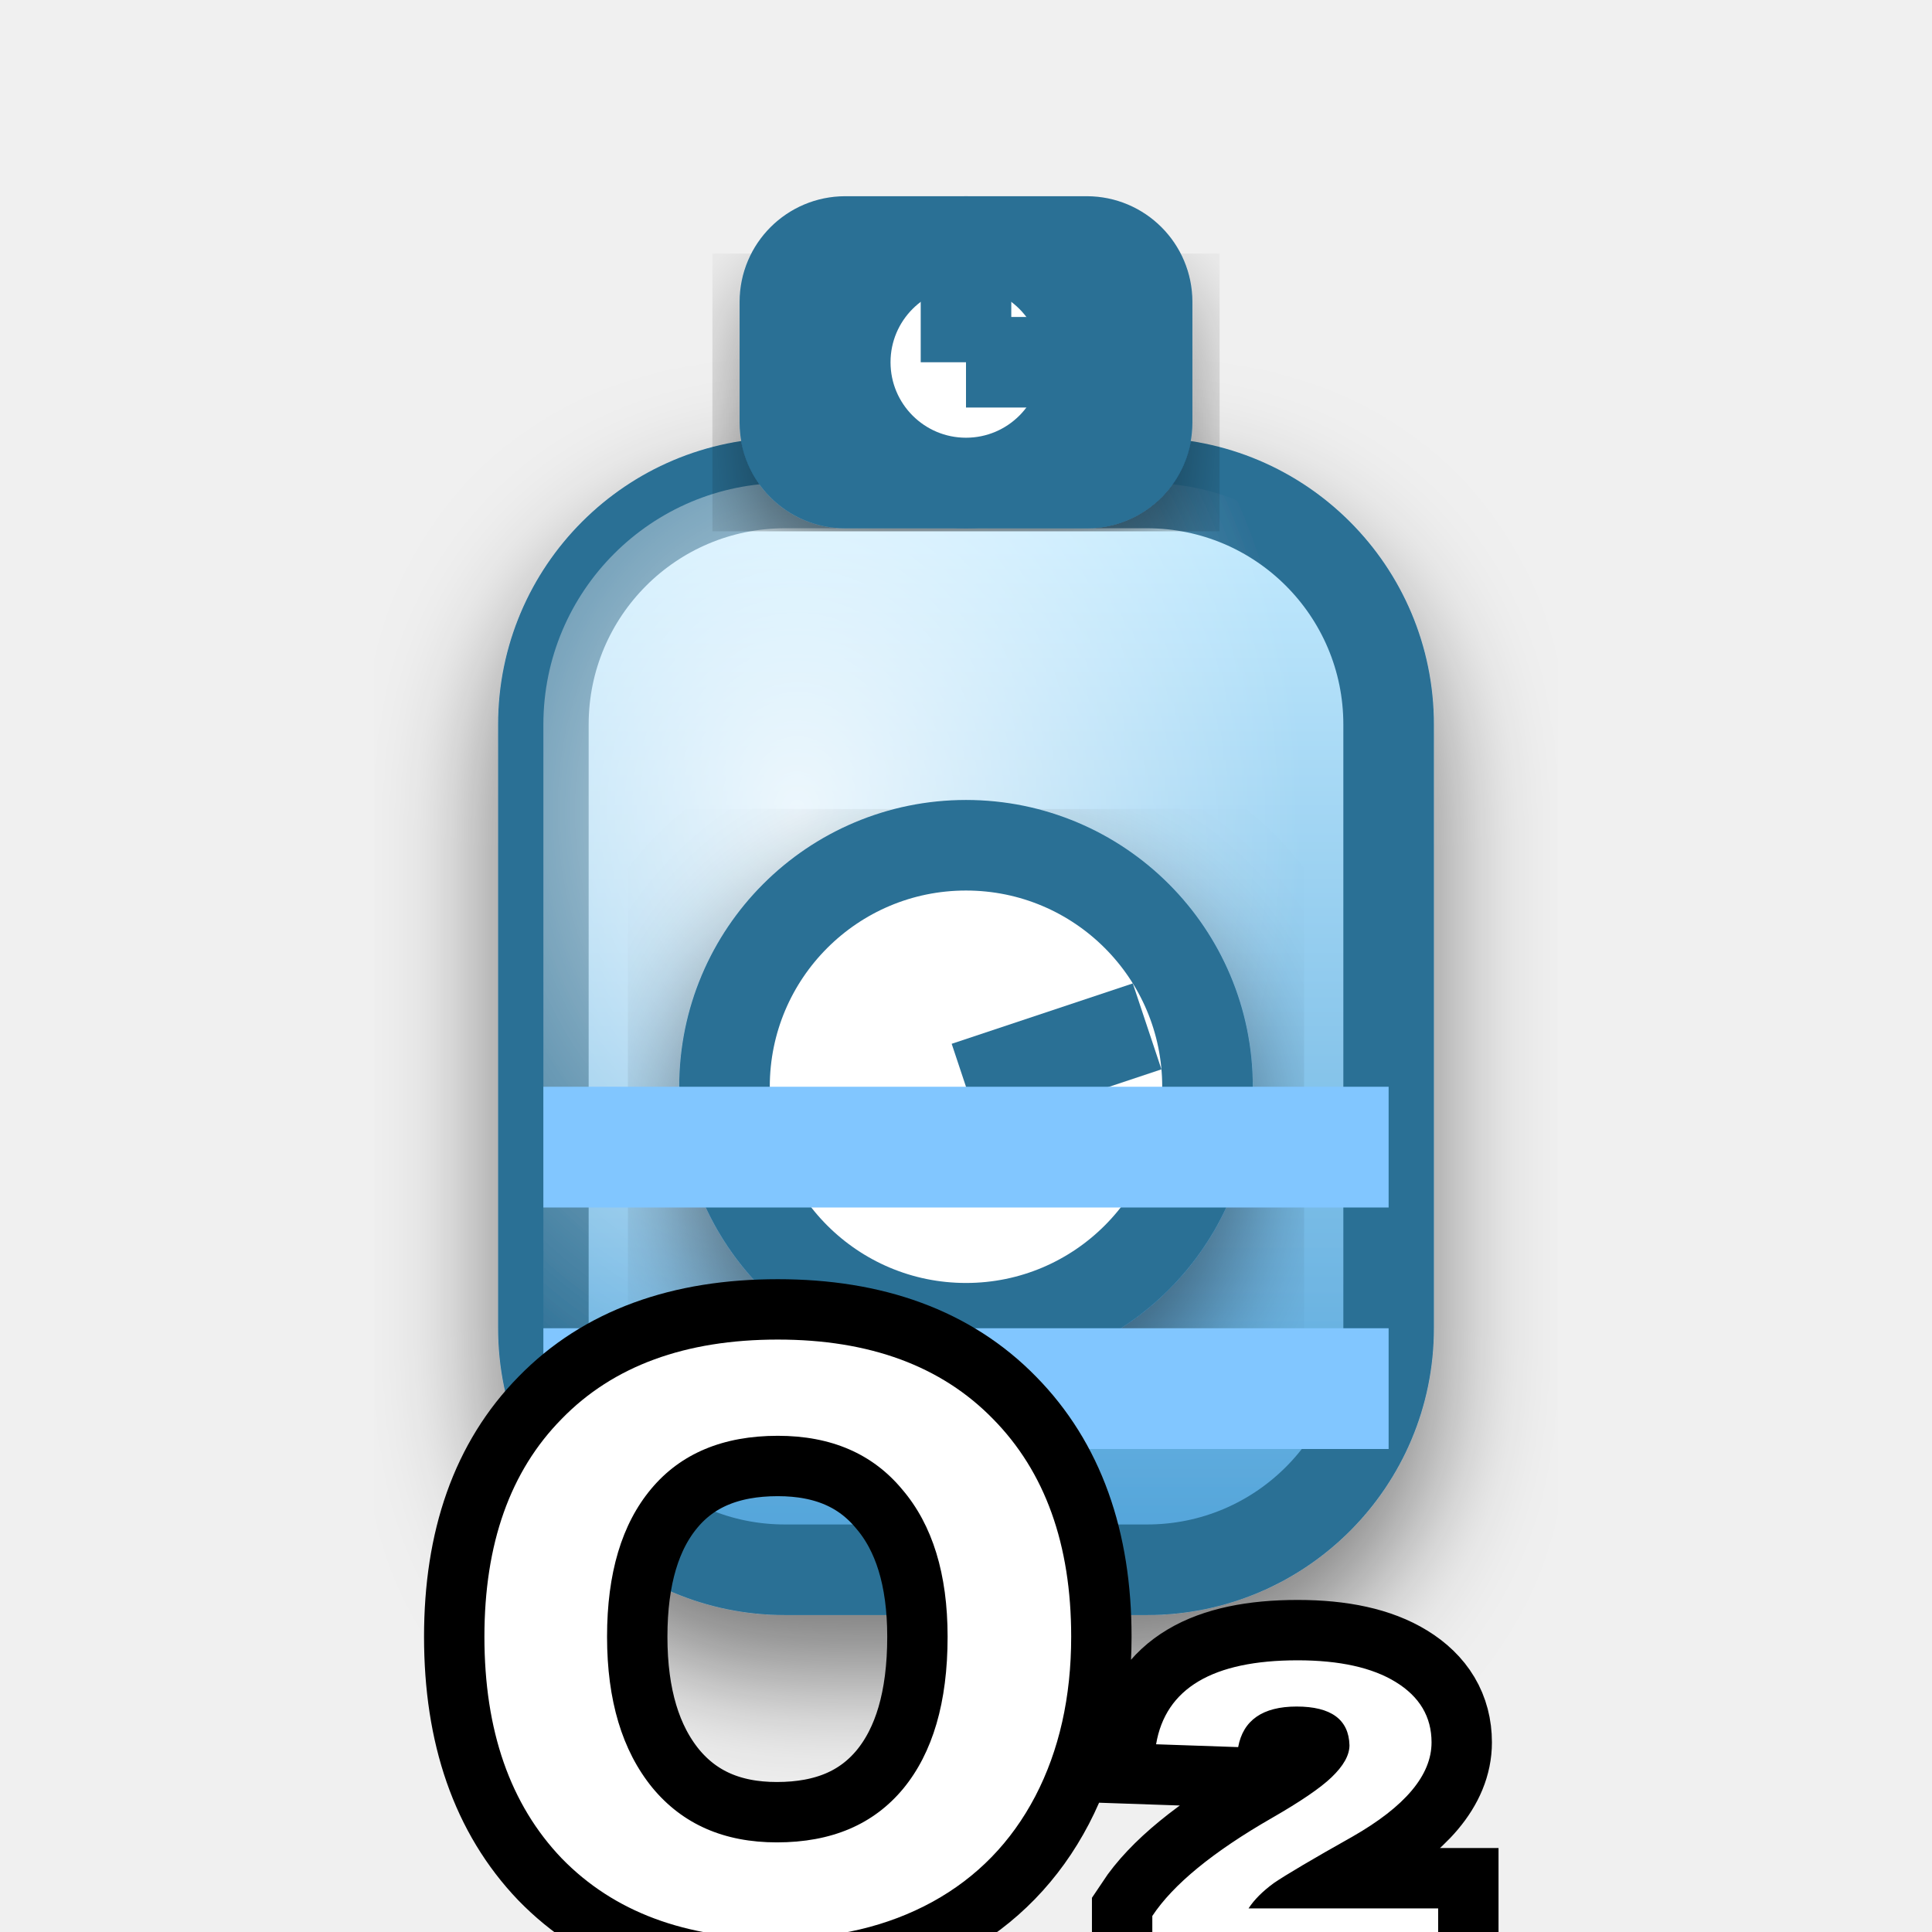
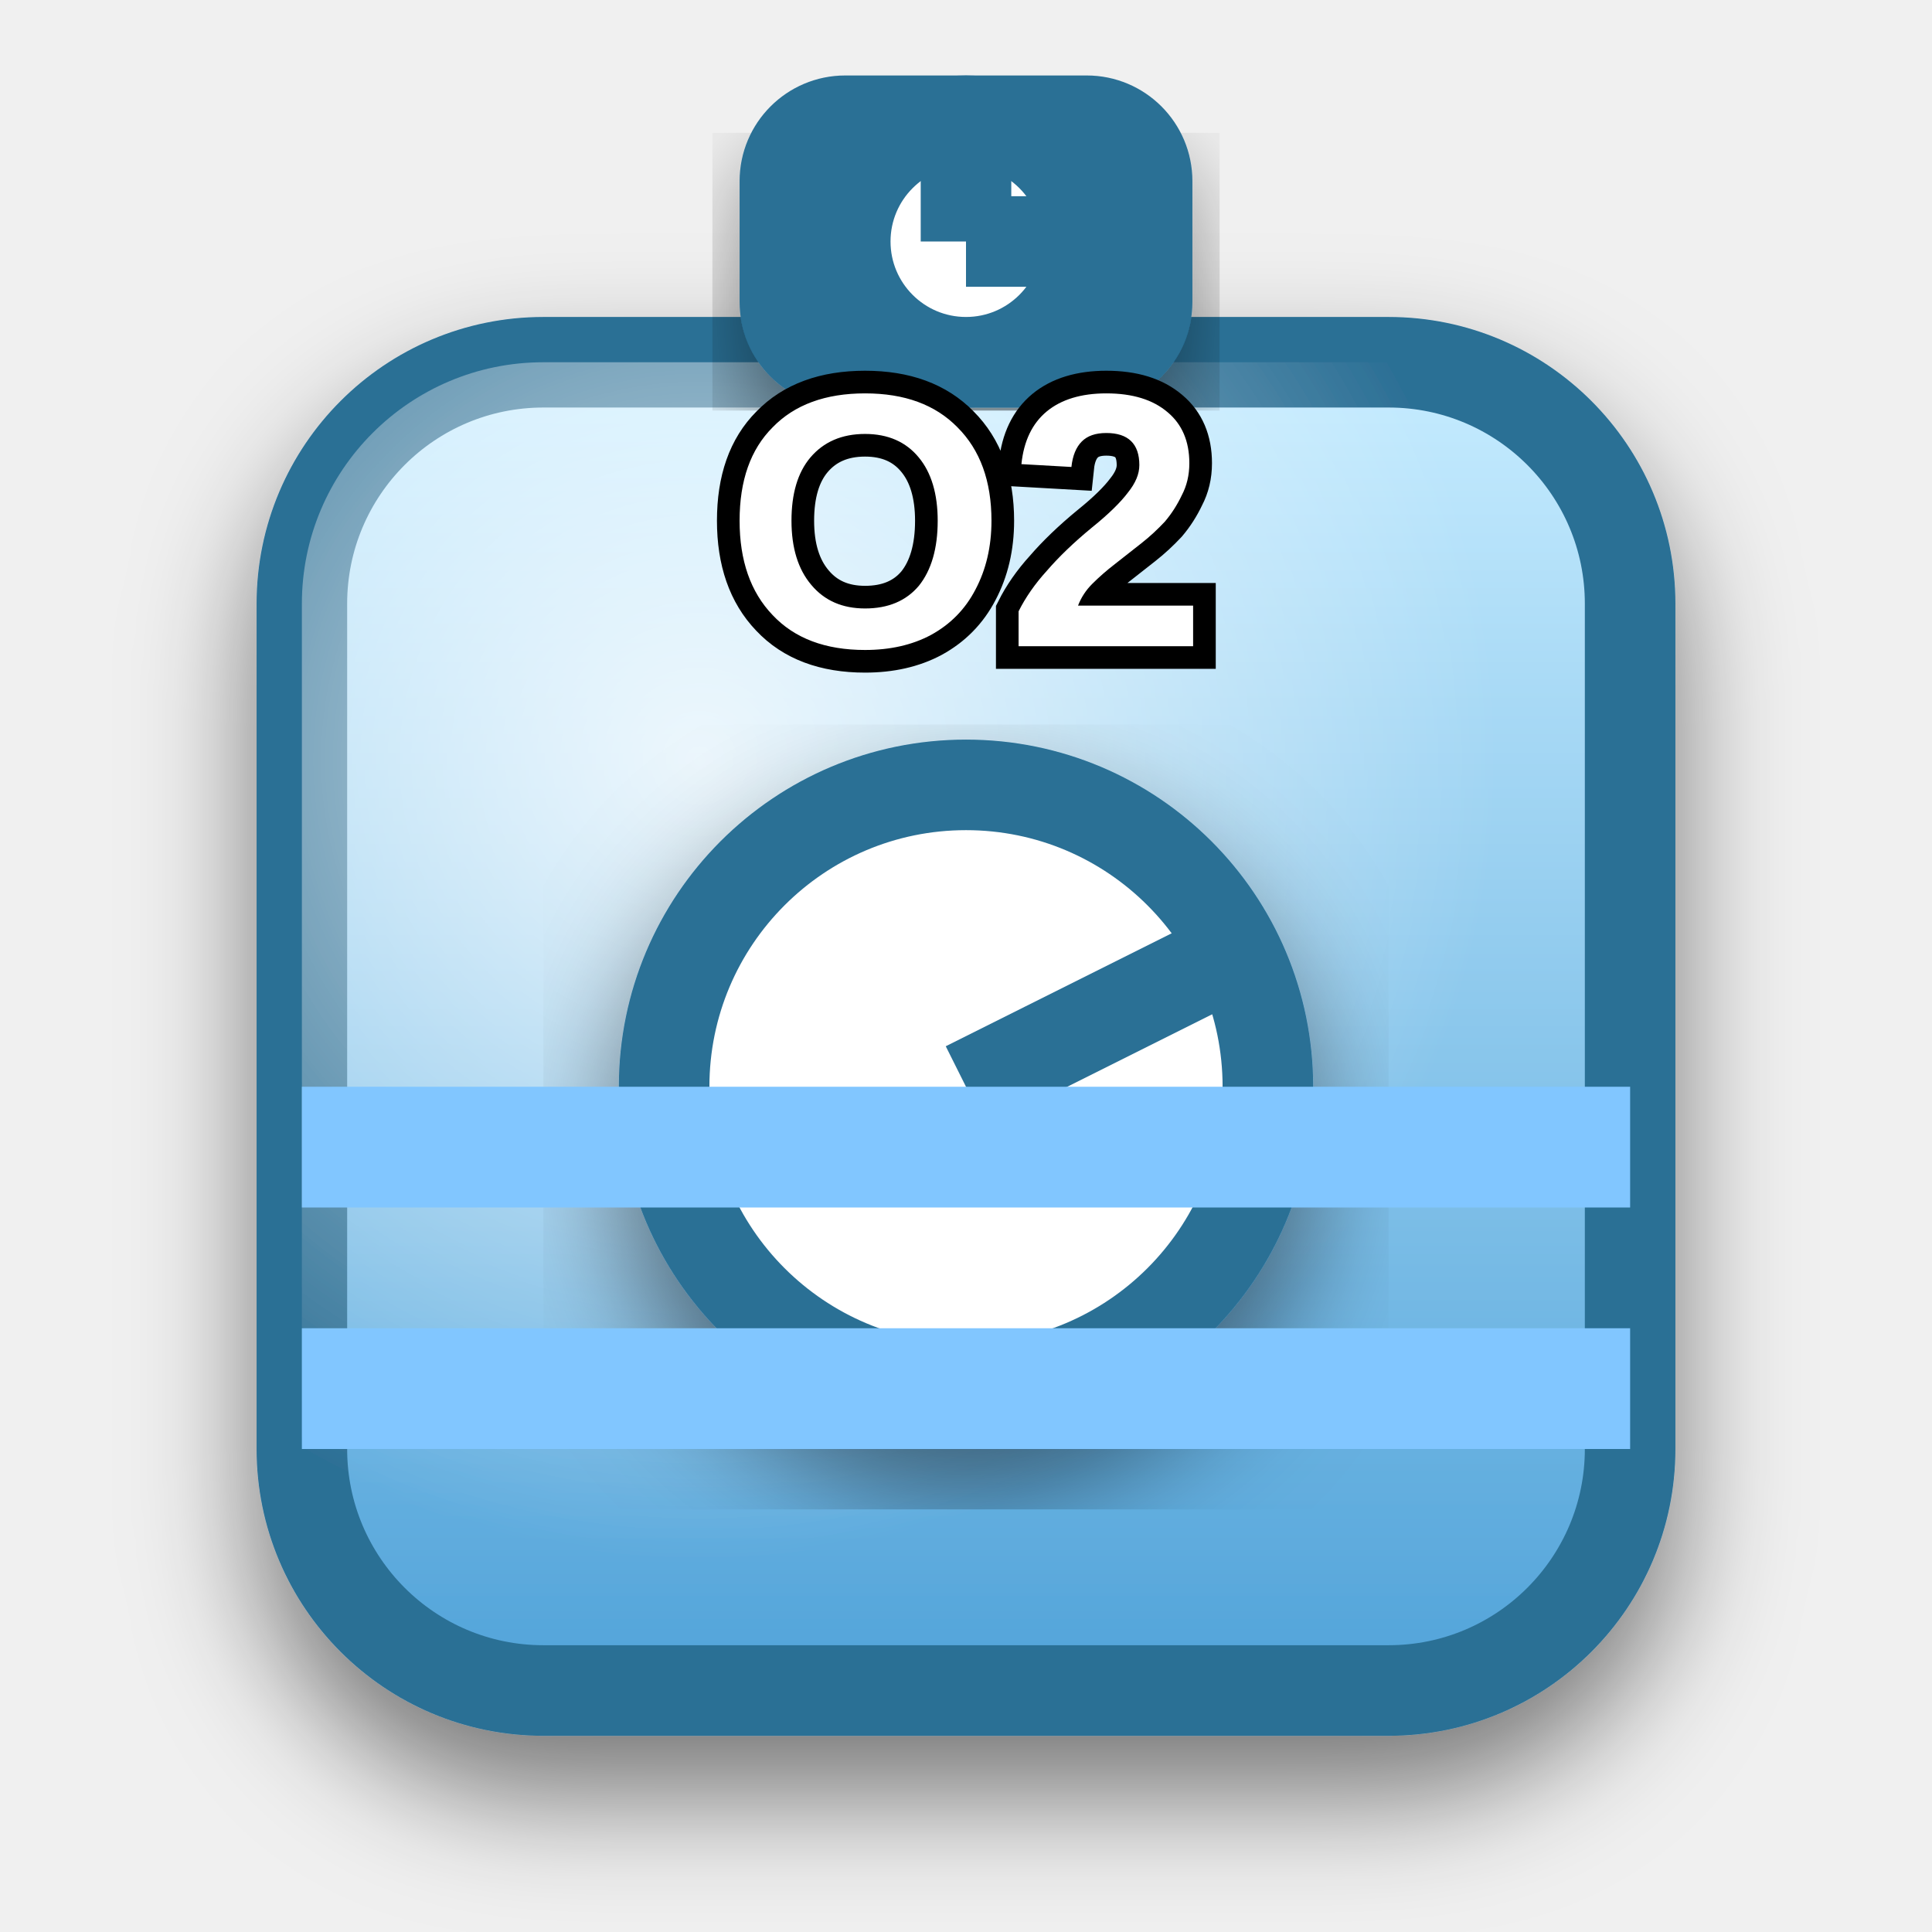
- <svg xmlns="http://www.w3.org/2000/svg" width="32" height="32">
+ <svg xmlns="http://www.w3.org/2000/svg" width="32" height="32" viewBox="0 0 32 32">
  <defs>
    <linearGradient id="tankBody" x1="0" y1="0" x2="0" y2="1">
      <stop offset="0%" stop-color="#c6ecff" />
      <stop offset="100%" stop-color="#51a3d9" />
    </linearGradient>
    <radialGradient id="tankHighlight" cx="0.3" cy="0.3" r="0.6">
      <stop offset="0%" stop-color="#ffffff" stop-opacity="0.8" />
      <stop offset="100%" stop-color="#ffffff" stop-opacity="0" />
    </radialGradient>
    <filter id="shadow" x="-20%" y="-20%" width="140%" height="140%">
      <feDropShadow dx="0" dy="1" stdDeviation="1" flood-color="#000000" flood-opacity="0.5" />
    </filter>
  </defs>
  <g filter="url(#shadow)">
-     <rect x="9" y="8" width="14" height="18" rx="4" fill="url(#tankBody)" stroke="#2b6f95" stroke-width="1.5" />
-     <rect x="9" y="8" width="14" height="18" rx="4" fill="url(#tankHighlight)" />
+     <rect x="5" y="6" width="22" height="22" rx="4" fill="url(#tankBody)" stroke="#2b6f95" stroke-width="1.5" />
+     <rect x="5" y="6" width="22" height="22" rx="4" fill="url(#tankHighlight)" />
  </g>
  <g filter="url(#shadow)">
-     <rect x="13" y="4" width="6" height="4" rx="1" fill="#4dd0e1" stroke="#2b6f95" stroke-width="1.5" />
-     <circle cx="16" cy="6" r="2" fill="#ffffff" stroke="#2b6f95" stroke-width="1.5" />
-     <line x1="16" y1="6" x2="16" y2="4" stroke="#2b6f95" stroke-width="1.5" />
-     <line x1="16" y1="6" x2="18" y2="6" stroke="#2b6f95" stroke-width="1.5" />
+     <rect x="13" y="2" width="6" height="4" rx="1" fill="#4dd0e1" stroke="#2b6f95" stroke-width="1.5" />
+     <circle cx="16" cy="4" r="2" fill="#ffffff" stroke="#2b6f95" stroke-width="1.5" />
+     <line x1="16" y1="4" x2="16" y2="2" stroke="#2b6f95" stroke-width="1.5" />
+     <line x1="16" y1="4" x2="18" y2="4" stroke="#2b6f95" stroke-width="1.5" />
  </g>
  <g filter="url(#shadow)">
-     <circle cx="16" cy="18" r="4" fill="#ffffff" stroke="#2b6f95" stroke-width="1.5" />
-     <line x1="16" y1="18" x2="19" y2="17" stroke="#2b6f95" stroke-width="1.5" />
+     <circle cx="16" cy="18" r="5" fill="#ffffff" stroke="#2b6f95" stroke-width="1.5" />
+     <line x1="16" y1="18" x2="20" y2="16" stroke="#2b6f95" stroke-width="1.5" />
  </g>
  <g>
-     <rect x="9" y="18" width="14" height="2" fill="#81c6ff" />
-     <rect x="9" y="22" width="14" height="2" fill="#81c6ff" />
+     <rect x="5" y="18" width="22" height="2" fill="#81c6ff" />
+     <rect x="5" y="22" width="22" height="2" fill="#81c6ff" />
  </g>
-   <text x="16" y="28" text-anchor="middle" dominant-baseline="middle" font-family="Arial" font-weight="bold" font-size="14" fill="#ffffff" stroke="#000000" stroke-width="2" paint-order="stroke">O₂</text>
+   <text x="16" y="9" text-anchor="middle" dominant-baseline="middle" font-family="Arial" font-weight="bold" font-size="6" fill="#ffffff" stroke="#000000" stroke-width="0.75" paint-order="stroke">O2</text>
</svg>
